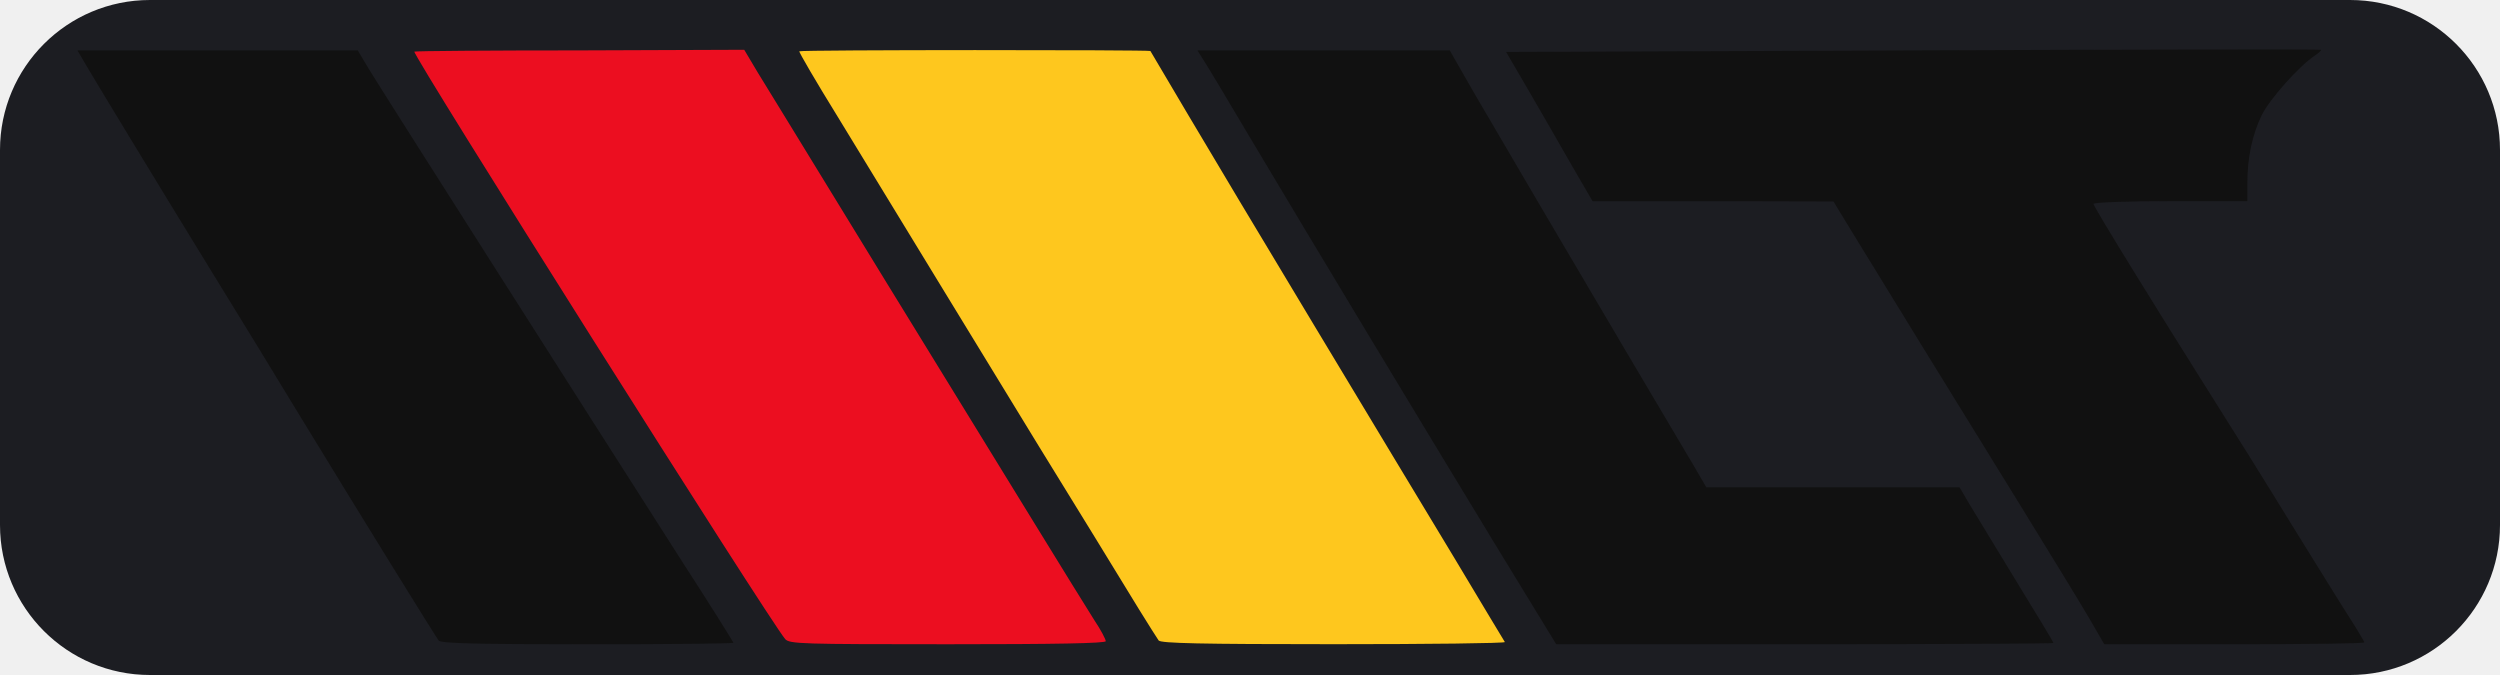
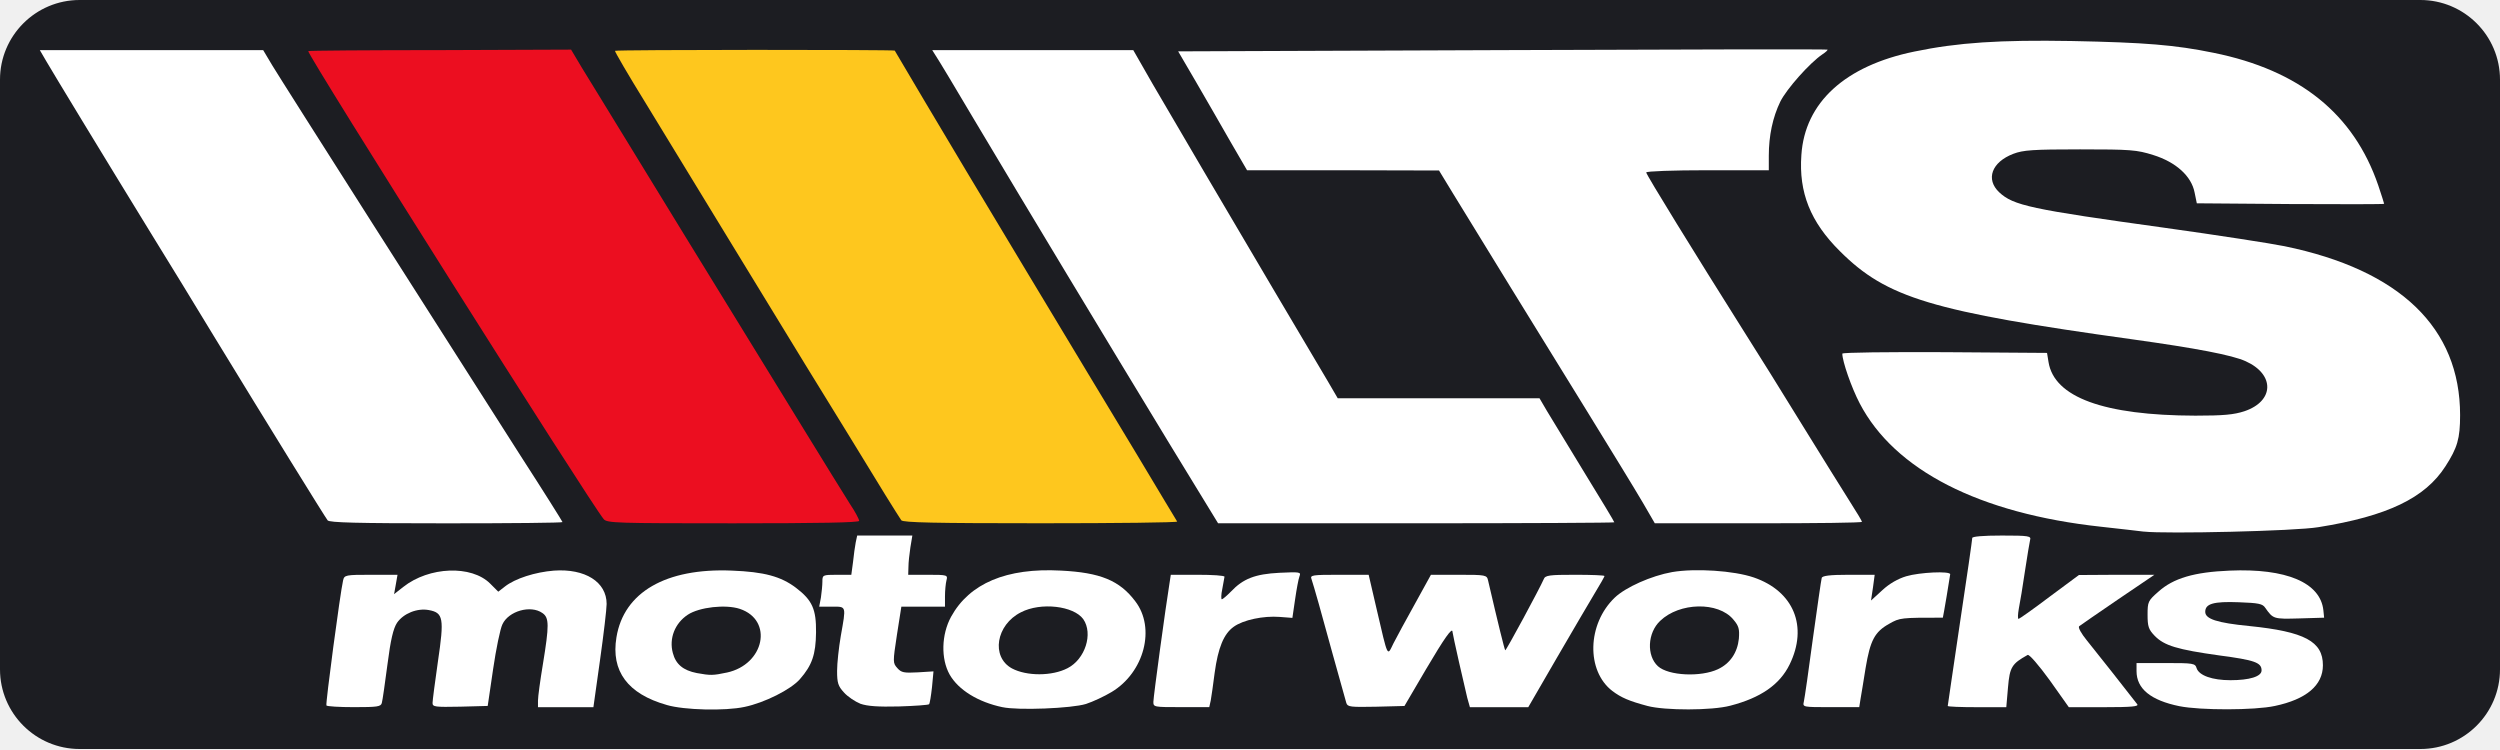
- <svg xmlns="http://www.w3.org/2000/svg" viewBox="130 290 1000 270">
-   <rect x="130" y="290" width="1000" height="270" rx="60" fill="#1c1d22" />
-   <g fill="#111111">
+ <svg xmlns="http://www.w3.org/2000/svg" viewBox="141 285 1255 376">
+   <rect x="141" y="285" width="1255" height="376" rx="40" fill="#1c1d22" />
+   <g fill="#ffffff">
+     <path d="M475.69 638.89 c-19.57 -5.54 -28.06 -16.98 -25.23 -33.97 3.69 -22.65 24.86 -34.83 57.85 -33.48 16.37 0.62 24.74 2.95 32.25 8.62 8.25 6.28 10.22 10.83 10.09 22.40 -0.12 11.08 -1.97 16.49 -8.12 23.51 -4.55 5.17 -17.72 11.82 -27.82 13.91 -9.72 2.09 -30.28 1.60 -39.02 -0.98z m30.15 -16.25 c18.95 -4.06 23.51 -26.34 6.52 -32 -7.14 -2.34 -20.31 -0.86 -26.09 2.95 -6.52 4.31 -9.48 11.94 -7.51 19.20 1.48 5.66 5.17 8.74 12.06 10.09 6.77 1.23 8.12 1.23 15.02 -0.25z" />
+     <path d="M644.18 640 c-12.18 -2.58 -22.03 -8.62 -26.46 -16.37 -4.43 -7.88 -4.18 -20.06 0.74 -29.05 9.23 -16.74 27.82 -24.62 55.14 -23.14 19.69 0.98 29.42 4.92 37.29 15.38 10.34 13.42 4.55 35.69 -11.82 45.54 -3.69 2.22 -9.48 4.92 -12.92 6.03 -7.14 2.22 -34.09 3.32 -41.97 1.60z m32.74 -19.57 c8.86 -4.55 12.92 -17.35 7.88 -24.62 -4.80 -6.65 -21.29 -8.62 -31.26 -3.45 -12.55 6.28 -15.14 22.40 -4.55 28.18 7.38 3.94 20.18 3.94 27.94 -0.12z" />
+     <path d="M968 639.38 c-9.23 -2.46 -13.17 -4.18 -17.60 -7.51 -13.17 -10.09 -12.68 -33.60 1.23 -46.89 5.42 -5.17 18.34 -10.95 28.80 -12.80 11.57 -1.97 30.89 -0.74 40.98 2.71 20.06 6.89 27.32 24.62 17.97 43.69 -4.92 10.09 -14.52 16.74 -29.78 20.68 -9.23 2.46 -32.86 2.46 -41.60 0.12z m35.45 -18.46 c6.03 -2.83 9.72 -8.25 10.46 -15.26 0.37 -4.92 0 -6.40 -2.83 -9.72 -7.51 -8.98 -26.95 -8.62 -36.68 0.74 -6.40 6.03 -6.89 17.48 -1.11 22.77 5.29 4.80 21.54 5.54 30.15 1.48z" />
+     <path d="M1235.08 639.51 c-14.40 -2.95 -21.54 -8.74 -21.54 -17.60 l0 -4.06 14.65 0 c13.91 0 14.77 0.12 15.51 2.58 1.23 3.69 7.88 6.03 16.98 6.03 9.60 0 15.63 -1.85 15.63 -4.92 0 -3.94 -3.45 -5.17 -21.17 -7.51 -21.17 -2.95 -27.69 -4.92 -32.49 -9.85 -3.08 -3.20 -3.57 -4.68 -3.57 -10.58 0 -6.52 0.25 -7.02 5.42 -11.57 7.51 -6.77 17.97 -9.85 35.82 -10.58 28.43 -1.23 45.54 6.03 47.02 19.94 l0.37 3.69 -12.55 0.37 c-12.92 0.37 -13.05 0.25 -16.98 -5.29 -1.35 -2.09 -3.32 -2.46 -13.29 -2.83 -12.68 -0.49 -16.86 0.74 -16.86 4.80 0 3.57 5.78 5.54 22.15 7.14 27.82 2.83 36.92 7.75 36.92 19.69 0 10.09 -8.37 17.11 -24.12 20.43 -10.22 2.22 -37.42 2.22 -47.88 0.12z" />
+     <path d="M304.86 639.14 c-0.49 -0.86 6.89 -56.37 8.37 -62.77 0.62 -2.71 1.23 -2.83 14.03 -2.83 l13.29 0 -0.86 4.92 -0.86 4.80 4.55 -3.57 c13.05 -10.34 34.34 -11.08 43.69 -1.72 l4.06 4.06 3.32 -2.58 c5.17 -4.06 15.26 -7.26 24.62 -8 15.63 -1.11 26.46 5.66 26.46 16.74 0 2.46 -1.48 15.14 -3.32 28.18 l-3.32 23.63 -13.91 0 -13.91 0 0 -3.32 c0 -1.97 1.11 -10.09 2.46 -18.22 3.20 -19.57 3.20 -23.38 -0.25 -25.72 -5.91 -4.18 -16.98 -0.98 -20.06 5.66 -1.11 2.22 -3.20 12.43 -4.68 22.52 l-2.71 18.46 -13.78 0.37 c-12.68 0.25 -13.91 0.12 -13.91 -1.85 0 -1.23 1.23 -10.58 2.71 -20.92 3.20 -21.66 2.71 -24.37 -4.55 -25.72 -5.91 -1.11 -12.80 1.72 -16 6.40 -1.85 2.83 -3.20 8.37 -4.80 20.92 -1.23 9.35 -2.46 18.09 -2.83 19.32 -0.49 1.85 -2.22 2.09 -13.91 2.09 -7.38 0 -13.66 -0.37 -13.91 -0.86z" />
+     <path d="M572.92 638.28 c-2.71 -1.11 -6.40 -3.57 -8.25 -5.66 -2.95 -3.20 -3.45 -4.80 -3.45 -10.83 0 -3.82 0.86 -11.69 1.85 -17.48 2.71 -15.38 2.95 -14.77 -4.43 -14.77 l-6.40 0 0.86 -4.55 c0.37 -2.58 0.74 -6.15 0.74 -8 0 -3.32 0.12 -3.45 7.26 -3.45 l7.26 0 0.86 -6.40 c0.37 -3.57 0.98 -8 1.35 -9.85 l0.74 -3.45 13.78 0 13.91 0 -0.98 5.91 c-0.49 3.20 -0.98 7.63 -0.98 9.85 l-0.12 3.94 9.97 0 c9.72 0 9.97 0.12 9.23 2.83 -0.37 1.48 -0.74 5.05 -0.74 8 l0 5.17 -10.95 0 -10.95 0 -2.22 14.15 c-2.09 13.78 -2.09 14.15 0.25 16.74 1.97 2.22 3.32 2.46 10.22 2.09 l7.88 -0.49 -0.74 7.88 c-0.49 4.43 -1.11 8.25 -1.48 8.62 -0.37 0.37 -7.14 0.86 -15.14 1.11 -10.46 0.25 -15.75 -0.12 -19.32 -1.35z" />
+     <path d="M720 637.29 c0 -2.46 6.15 -47.63 8.12 -59.69 l0.62 -4.06 13.42 0 c7.51 0 13.54 0.37 13.54 0.98 -0.12 0.49 -0.62 3.20 -1.11 6.15 -0.62 2.83 -0.62 5.17 -0.25 5.17 0.49 0 2.46 -1.72 4.55 -3.82 6.15 -6.52 12.18 -8.86 24.37 -9.48 10.34 -0.49 10.95 -0.37 10.09 1.72 -0.49 1.23 -1.48 6.52 -2.22 11.69 l-1.35 9.23 -6.40 -0.49 c-8.12 -0.62 -18.22 1.48 -23.02 4.92 -5.05 3.57 -7.88 10.58 -9.60 23.14 -0.74 5.78 -1.60 11.94 -1.97 13.91 l-0.74 3.32 -14.03 0 c-13.78 0 -14.03 0 -14.03 -2.71z" />
+     <path d="M816.86 637.91 c-2.46 -8.74 -11.45 -40.98 -13.78 -49.60 -1.60 -5.78 -3.32 -11.45 -3.69 -12.55 -0.86 -2.09 0.37 -2.22 13.91 -2.22 l14.77 0 3.94 16.98 c5.91 25.35 5.29 24 8.49 17.48 1.60 -3.08 6.40 -12.06 10.83 -19.94 l8 -14.52 14.03 0 c13.54 0 14.03 0.12 14.65 2.83 5.05 21.78 8.25 34.71 8.62 35.08 0.37 0.37 17.48 -31.38 19.32 -35.69 0.74 -1.97 2.71 -2.22 15.75 -2.22 8.12 0 14.77 0.25 14.77 0.62 0 0.25 -2.09 4.06 -4.68 8.25 -2.58 4.31 -11.20 18.95 -19.20 32.74 l-14.40 24.86 -14.65 0 -14.65 0 -1.35 -4.80 c-1.23 -4.92 -7.38 -32 -7.38 -32.98 0 -2.71 -4.06 3.08 -13.29 18.71 l-10.83 18.46 -14.28 0.37 c-12.80 0.25 -14.28 0.12 -14.89 -1.85z" />
+     <path d="M1046.52 637.29 c0.37 -1.60 2.46 -15.88 4.55 -31.75 2.22 -15.88 4.18 -29.66 4.43 -30.40 0.25 -1.11 4.06 -1.60 13.54 -1.60 l13.05 0 -0.86 6.40 -0.98 6.52 5.66 -5.17 c3.57 -3.32 7.88 -5.78 12.06 -7.02 6.65 -1.97 22.03 -2.71 22.03 -0.98 0 0.62 -3.57 21.78 -3.69 21.78 -21.05 0 -21.54 0 -26.95 3.08 -7.26 4.06 -9.48 8.25 -11.82 22.15 -0.98 6.40 -2.22 13.54 -2.58 15.75 l-0.62 3.94 -14.28 0 c-14.03 0 -14.15 0 -13.54 -2.71z" />
+     <path d="M1118.77 639.38 c0 -0.37 2.83 -19.20 6.15 -41.85 3.45 -22.65 6.15 -41.72 6.15 -42.46 0 -0.74 5.29 -1.23 14.89 -1.23 13.54 0 14.77 0.25 14.15 2.22 -0.25 1.11 -1.48 8.25 -2.58 15.63 -1.11 7.51 -2.46 15.88 -3.08 18.83 -0.49 2.83 -0.62 5.17 -0.12 5.17 0.37 0 7.38 -4.92 15.51 -11.08 l14.77 -10.95 18.95 -0.12 18.95 0 -18.34 12.43 c-10.09 6.89 -18.83 12.92 -19.45 13.42 -0.62 0.62 1.11 3.69 3.82 7.02 3.94 4.80 20.31 25.60 25.35 32.12 0.86 1.11 -2.58 1.48 -16.62 1.48 l-17.72 0 -9.60 -13.54 c-5.54 -7.63 -10.34 -13.17 -11.08 -12.68 -8 4.43 -8.98 6.15 -9.85 16.25 l-0.86 9.97 -14.77 0 c-8 0 -14.65 -0.25 -14.65 -0.62z" />
+     <path d="M1217.23 551.88 c-2.34 -0.37 -12.06 -1.35 -21.54 -2.46 -61.17 -6.65 -103.63 -28.43 -121.11 -61.91 -4.18 -8 -8.74 -21.17 -8.74 -24.98 0 -0.62 23.14 -0.86 51.32 -0.74 l51.45 0.37 0.74 4.55 c2.83 17.72 27.69 26.83 73.72 26.95 14.15 0 19.32 -0.49 24.62 -2.22 15.02 -5.05 15.38 -18.46 0.62 -25.11 -6.77 -3.08 -24.86 -6.52 -56.62 -10.95 -100.92 -14.03 -123.57 -20.80 -147.08 -44.31 -14.77 -14.65 -20.68 -29.42 -19.32 -48.25 1.72 -26.34 21.91 -44.80 56.74 -51.94 21.91 -4.55 42.95 -5.91 78.89 -5.29 37.05 0.74 52.06 1.97 71.26 5.91 43.20 8.74 70.40 30.65 82.71 66.58 1.60 4.80 2.95 8.98 2.95 9.23 0 0.25 -21.17 0.25 -47.02 0.12 l-47.02 -0.37 -1.11 -5.42 c-1.60 -8.25 -9.35 -15.26 -20.80 -18.83 -8.25 -2.58 -11.20 -2.83 -36.68 -2.83 -23.88 0 -28.55 0.37 -33.48 2.22 -10.95 4.18 -14.03 12.80 -7.14 19.32 7.14 6.65 15.63 8.49 83.20 17.85 26.46 3.69 53.54 7.88 60.06 9.23 57.97 11.94 88.12 40.98 88.12 84.80 0 11.82 -1.35 16.37 -7.38 25.72 -10.22 15.88 -29.05 24.98 -63.75 30.52 -11.45 1.97 -76.55 3.45 -87.63 2.22z" />
    <path d="M305.48 546.22 c-1.35 -1.72 -29.91 -47.88 -56.86 -92.06 -9.23 -15.26 -23.63 -38.77 -32 -52.31 -24.49 -39.88 -49.35 -80.86 -52.55 -86.40 l-3.08 -5.29 56 0 56.12 0 4.55 7.63 c4.80 8 87.02 137.11 124.55 195.82 11.69 18.09 21.17 33.23 21.17 33.48 0 0.37 -26.22 0.62 -58.34 0.62 -45.17 0 -58.58 -0.37 -59.57 -1.48z" />
    <path d="M726.77 505.60 c-29.17 -48 -70.77 -116.92 -96.49 -160.12 -9.60 -16.25 -18.34 -30.77 -19.45 -32.37 l-1.85 -2.95 50.46 0 50.46 0 9.72 16.98 c13.29 22.77 35.82 61.17 61.29 104.25 11.69 19.69 23.51 39.75 26.46 44.68 l5.17 8.86 50.71 0 50.58 0 3.82 6.52 c2.09 3.45 10.58 17.35 18.71 30.77 8.25 13.42 15.02 24.62 15.02 24.98 0 0.25 -44.80 0.49 -99.45 0.49 l-99.45 0 -25.72 -42.09z" />
    <path d="M965.42 536.86 c-3.45 -5.91 -15.88 -26.22 -27.57 -45.17 -23.75 -38.40 -56.98 -92.43 -67.57 -109.78 l-6.89 -11.32 -48.25 -0.12 -48.12 0 -8.37 -14.40 c-4.55 -8 -12.31 -21.42 -17.23 -29.91 l-8.98 -15.38 162.71 -0.62 c89.48 -0.37 162.95 -0.49 163.20 -0.25 0.37 0.12 -0.74 1.23 -2.46 2.34 -6.40 4.31 -17.97 17.35 -21.17 23.75 -3.82 7.88 -5.78 17.11 -5.78 27.20 l0 7.26 -30.77 0 c-17.23 0 -30.77 0.49 -30.77 1.11 0 1.11 24.74 41.23 48.49 78.89 6.65 10.46 20.18 32.12 29.91 48 9.85 15.88 20.55 33.23 23.88 38.40 3.32 5.17 6.03 9.72 6.03 10.09 0 0.49 -23.38 0.74 -51.94 0.74 l-52.06 0 -6.28 -10.83z" />
  </g>
  <g fill="#fec71e">
    <path d="M593.48 546.22 c-0.62 -0.86 -4.18 -6.52 -8 -12.68 -3.69 -6.03 -11.82 -19.32 -18.09 -29.54 -13.54 -21.91 -25.11 -40.74 -60.31 -98.46 -14.40 -23.63 -33.35 -54.65 -41.97 -68.80 -8.74 -14.15 -15.63 -25.97 -15.38 -26.22 0.62 -0.62 139.94 -0.62 140.43 -0.12 0.12 0.25 6.77 11.45 14.77 24.98 8 13.54 30.89 51.82 50.83 84.92 19.94 33.23 45.17 74.95 56 92.92 10.71 17.97 19.82 32.98 20.18 33.60 0.25 0.49 -30.52 0.86 -68.31 0.86 -53.66 0 -69.17 -0.37 -70.15 -1.48z" />
  </g>
  <g fill="#ec0e20">
    <path d="M444.06 545.60 c-6.03 -6.89 -149.42 -233.97 -148.31 -234.95 0.25 -0.25 30.03 -0.49 66.22 -0.49 l65.72 -0.25 5.42 9.11 c3.08 4.92 13.78 22.52 24 39.14 16.86 27.57 27.94 45.66 86.52 140.92 10.83 17.60 21.66 35.20 24.12 39.02 2.58 3.82 4.55 7.63 4.55 8.37 0 0.86 -19.94 1.23 -63.14 1.23 -58.71 0 -63.38 -0.12 -65.11 -2.09z" />
  </g>
</svg>
